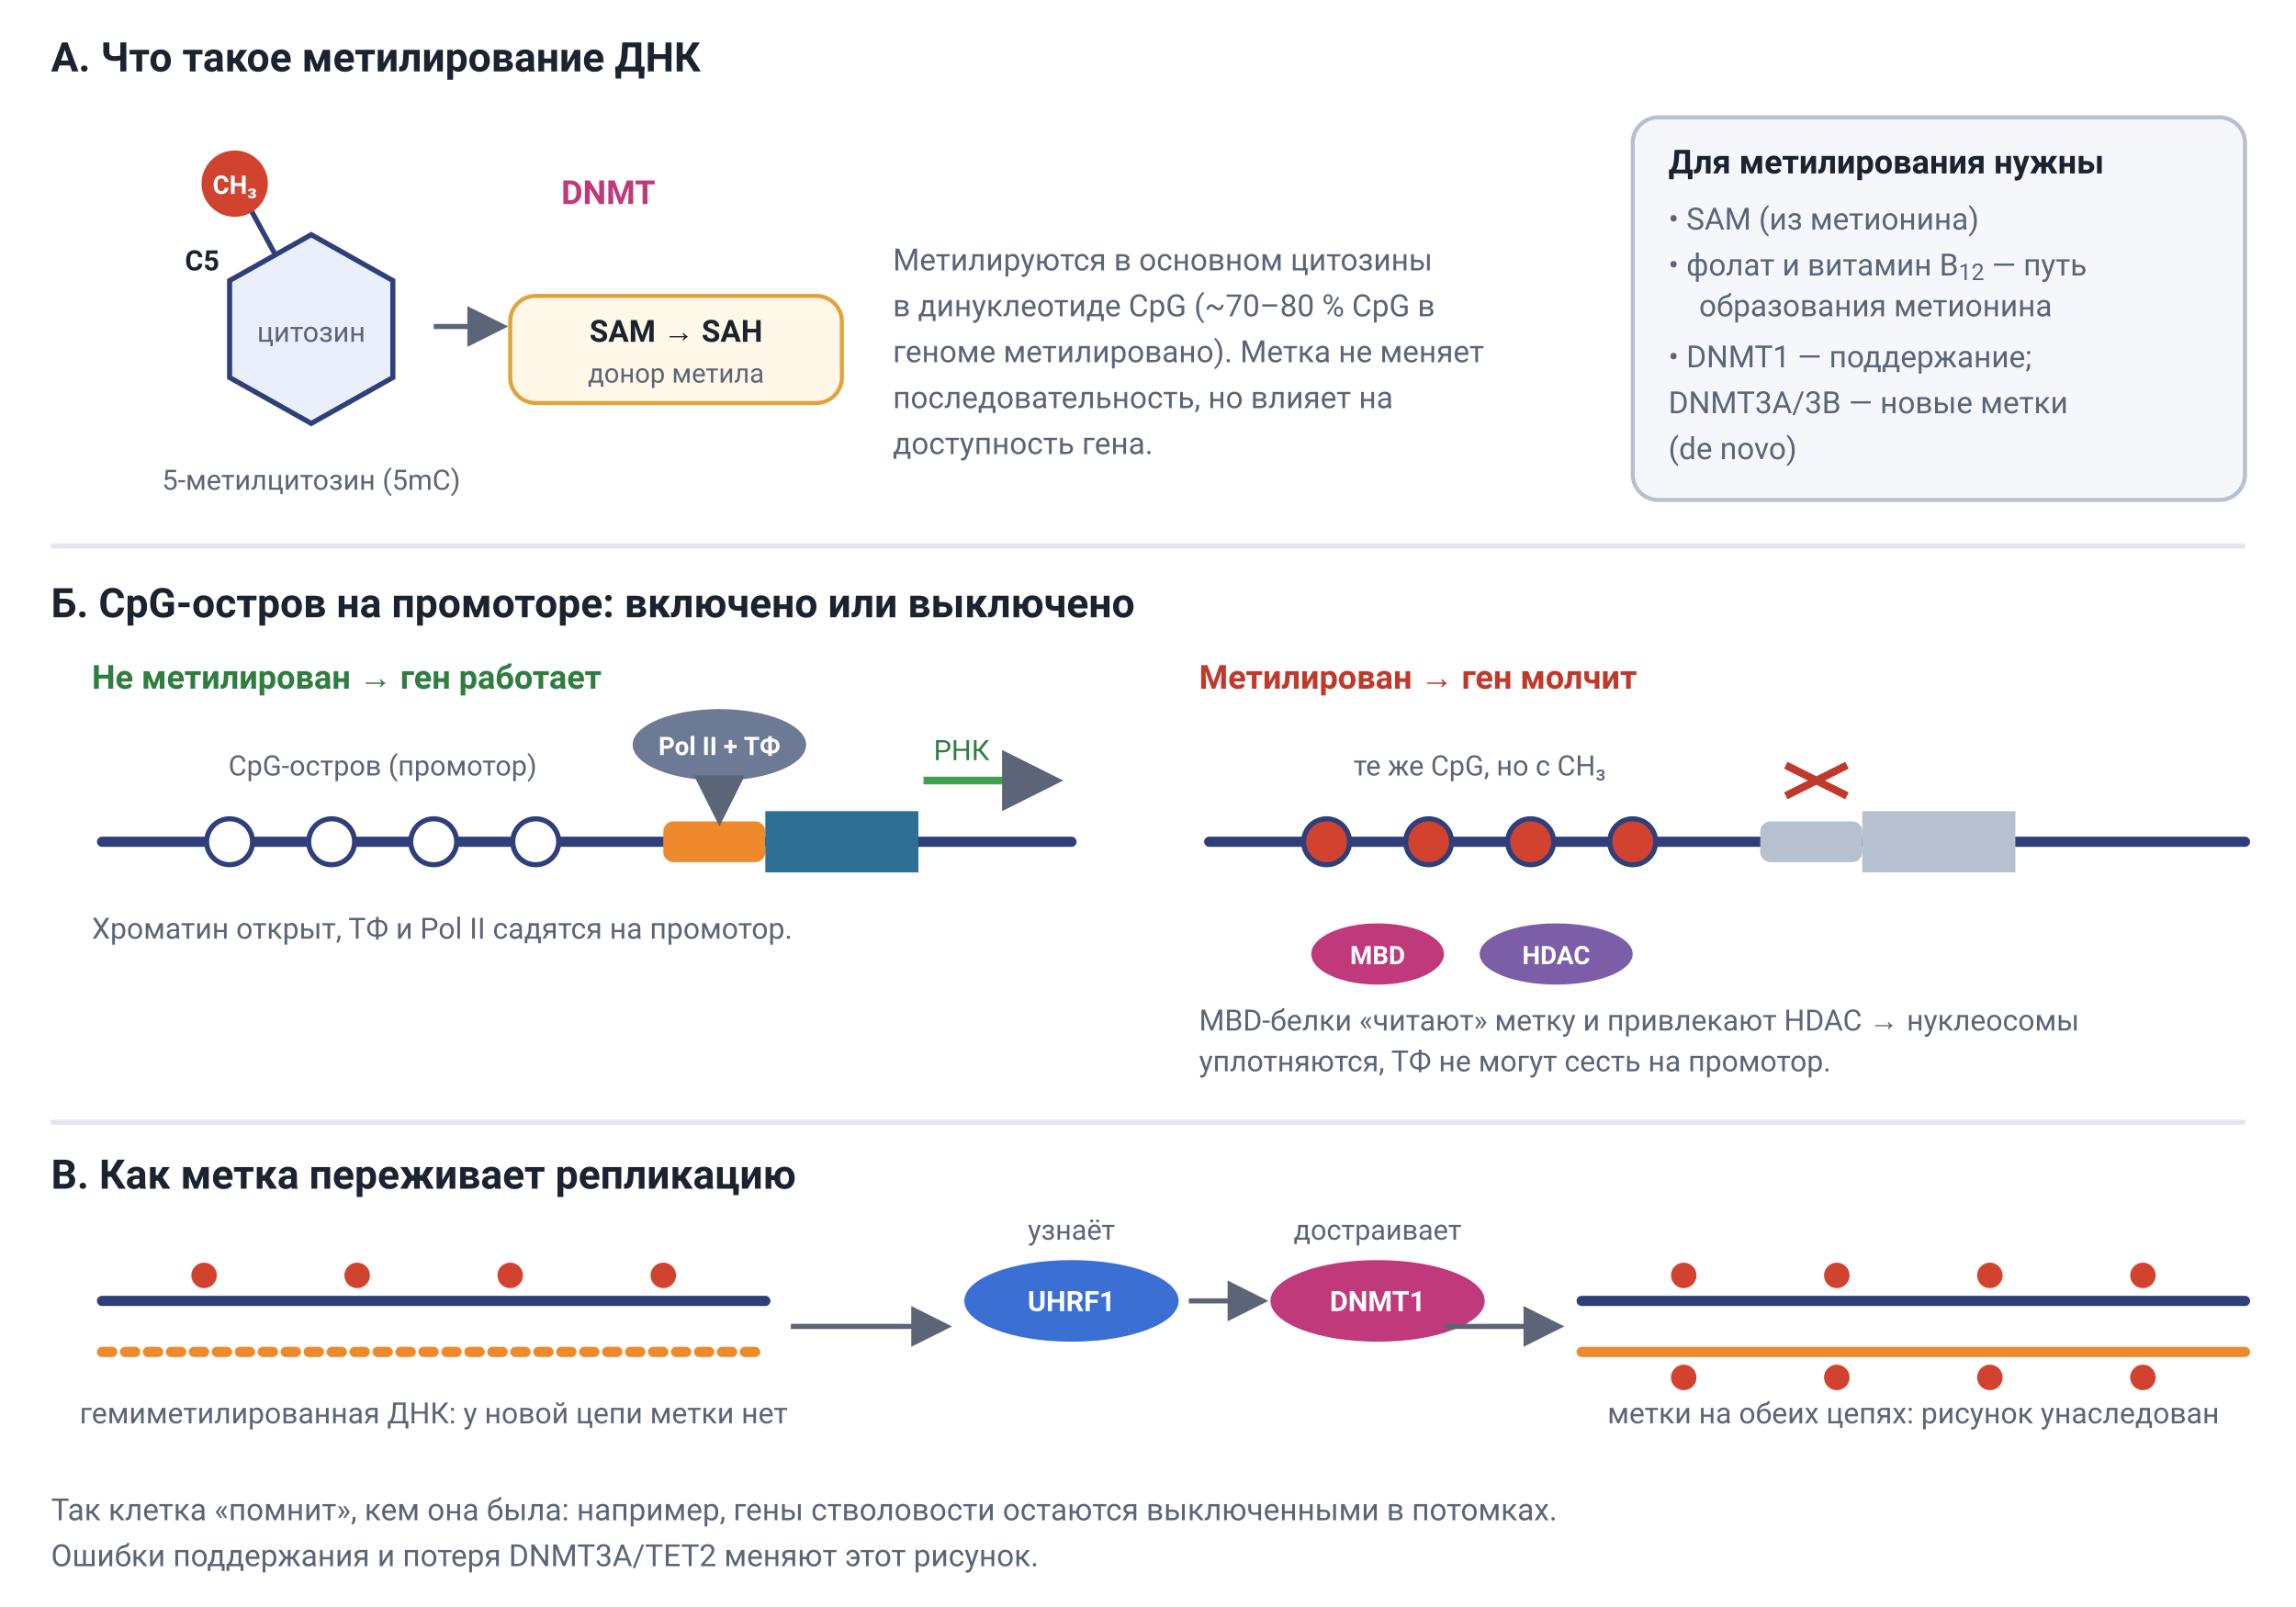
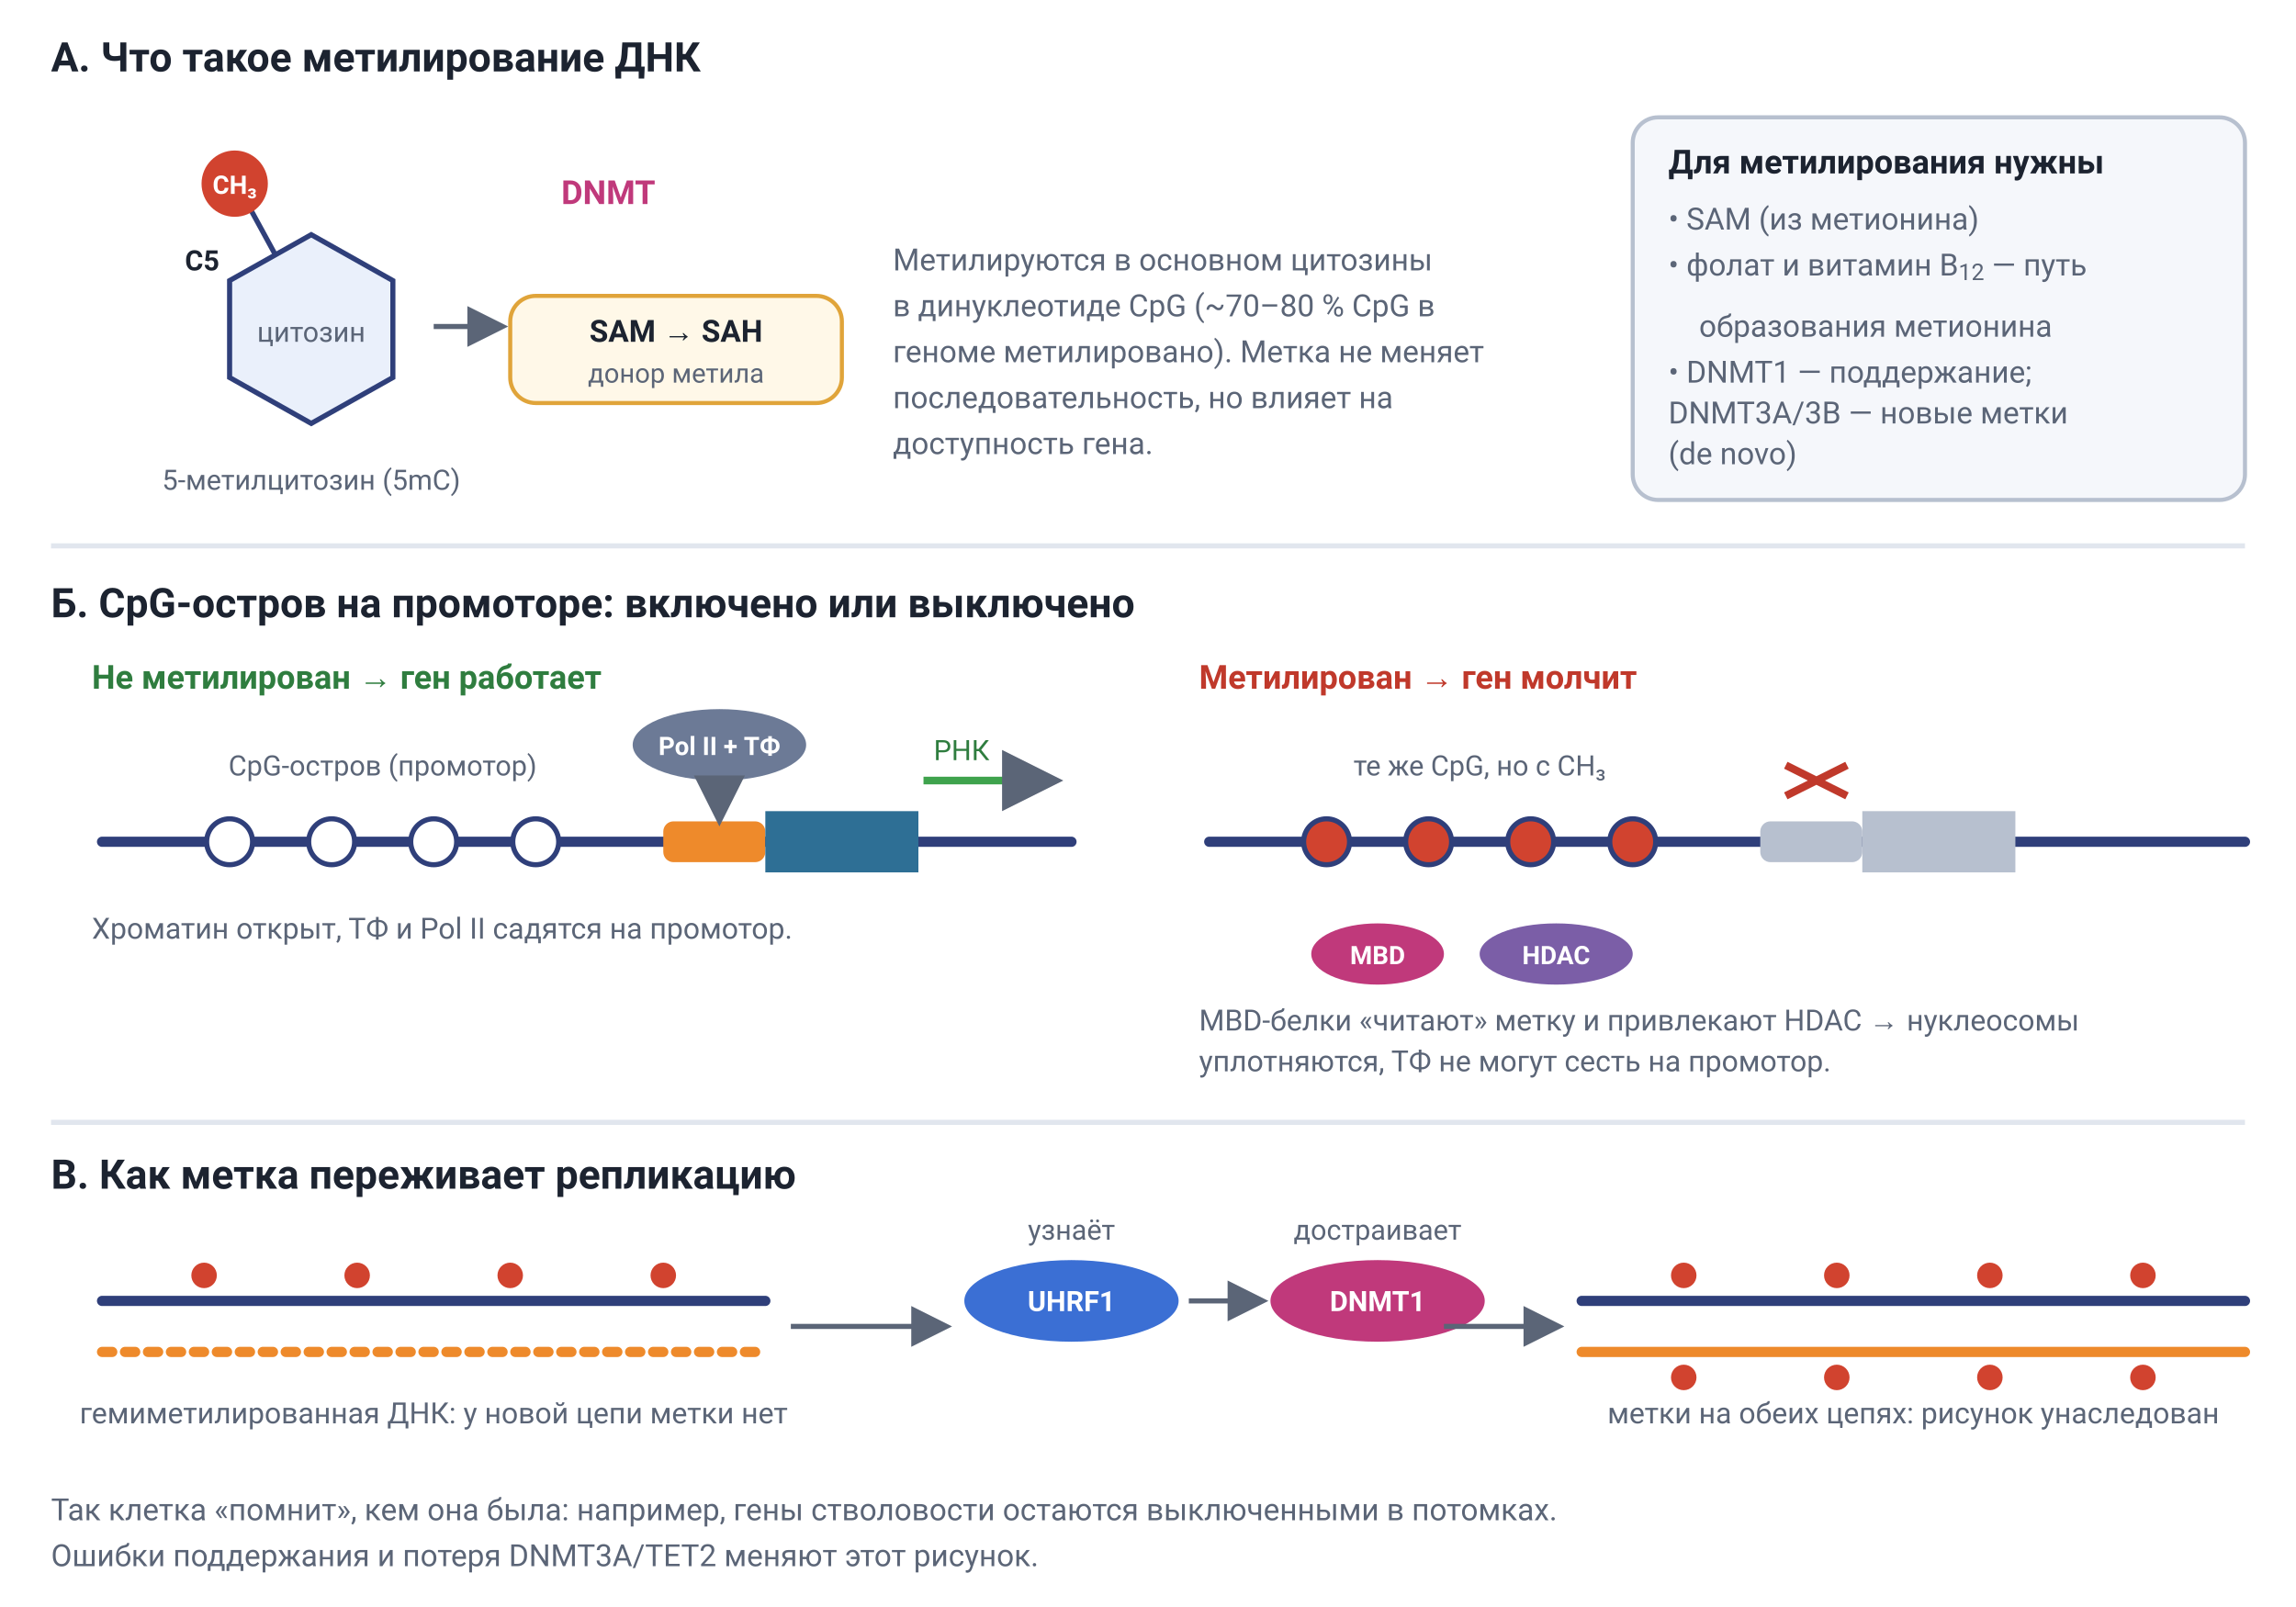
<svg xmlns="http://www.w3.org/2000/svg" viewBox="0 0 900 630" role="img" aria-labelledby="t d">
  <style>
    text { font-family: system-ui, "Segoe UI", Roboto, Arial, sans-serif; fill: #1c2330; }
    .h { font-size: 16px; font-weight: 700; }
    .b { font-size: 13px; font-weight: 700; }
    .s { font-size: 12px; fill: #5b6577; }
    .w { font-size: 10.5px; font-weight: 700; fill: #fff; text-anchor: middle; }
    .box { fill: #f5f7fb; stroke: #b7c0cf; stroke-width: 1.6; }
    .dna { stroke: #2f3f7a; stroke-width: 4; fill: none; stroke-linecap: round; }
    .me { fill: #d1432f; }
    .ring { fill: #eaf0fb; stroke: #2f3f7a; stroke-width: 2; }
  </style>
  <defs>
    <marker id="ar" viewBox="0 0 10 10" refX="8" refY="5" markerWidth="8" markerHeight="8" orient="auto">
      <path d="M0 0 L10 5 L0 10 z" fill="#5b6577" />
    </marker>
  </defs>
  <rect width="900" height="630" fill="#ffffff" />
  <text class="h" x="20" y="28">А. Что такое метилирование ДНК</text>
  <polygon points="90,110 122,92 154,110 154,148 122,166 90,148" class="ring" />
  <text class="s" x="122" y="134" text-anchor="middle" style="font-size:11px">цитозин</text>
  <text class="b" x="86" y="106" text-anchor="end" style="font-size:11px">C5</text>
  <circle cx="142" cy="90" r="0" fill="none" />
  <path d="M108 100 L96 78" stroke="#2f3f7a" stroke-width="2" />
  <circle cx="92" cy="72" r="13" class="me" />
  <text class="w" x="92" y="76" style="font-size:10px">CH₃</text>
  <text class="s" x="122" y="192" text-anchor="middle" style="font-size:11px">5-метилцитозин (5mC)</text>
  <text class="b" x="220" y="80" style="fill:#c0397b">DNMT</text>
  <rect x="200" y="116" width="130" height="42" rx="10" fill="#fff8e8" stroke="#e0a43a" stroke-width="1.6" />
  <text class="b" x="265" y="134" text-anchor="middle" style="font-size:12px">SAM → SAH</text>
  <text class="s" x="265" y="150" text-anchor="middle" style="font-size:10.5px">донор метила</text>
  <path d="M170 128 H196" stroke="#5b6577" stroke-width="2" fill="none" marker-end="url(#ar)" />
  <text class="s" x="350" y="106">Метилируются в основном цитозины</text>
  <text class="s" x="350" y="124">в динуклеотиде CpG (~70–80 % CpG в</text>
  <text class="s" x="350" y="142">геноме метилировано). Метка не меняет</text>
  <text class="s" x="350" y="160">последовательность, но влияет на</text>
  <text class="s" x="350" y="178">доступность гена.</text>
  <rect class="box" x="640" y="46" width="240" height="150" rx="10" />
  <text class="b" x="654" y="68">Для метилирования нужны</text>
  <text class="s" x="654" y="90">• SAM (из метионина)</text>
  <text class="s" x="654" y="108">• фолат и витамин B<tspan baseline-shift="sub" font-size="9">12</tspan> — путь</text>
-   <text class="s" x="666" y="124">образования метионина</text>
-   <text class="s" x="654" y="144">• DNMT1 — поддержание;</text>
-   <text class="s" x="654" y="162">DNMT3A/3B — новые метки</text>
-   <text class="s" x="654" y="180">(de novo)</text>
+   <text class="s" x="666" y="132">образования метионина</text>
+   <text class="s" x="654" y="150">• DNMT1 — поддержание;</text>
+   <text class="s" x="654" y="166">DNMT3A/3B — новые метки</text>
+   <text class="s" x="654" y="182">(de novo)</text>
  <line x1="20" y1="214" x2="880" y2="214" stroke="#e1e6ee" stroke-width="2" />
  <text class="h" x="20" y="242">Б. CpG-остров на промоторе: включено или выключено</text>
  <text class="b" x="36" y="270" style="fill:#2f7d3f">Не метилирован → ген работает</text>
  <line class="dna" x1="40" y1="330" x2="420" y2="330" />
  <g fill="#fff" stroke="#2f3f7a" stroke-width="2">
    <circle cx="90" cy="330" r="9" />
    <circle cx="130" cy="330" r="9" />
    <circle cx="170" cy="330" r="9" />
    <circle cx="210" cy="330" r="9" />
  </g>
  <text class="s" x="150" y="304" text-anchor="middle" style="font-size:11px">CpG-остров (промотор)</text>
  <rect x="260" y="322" width="40" height="16" rx="4" fill="#ee8a2b" />
  <rect x="300" y="318" width="60" height="24" fill="#2e6f95" />
  <ellipse cx="282" cy="292" rx="34" ry="14" fill="#6c7a96" />
  <text class="w" x="282" y="296" style="font-size:10px">Pol II + ТФ</text>
  <path d="M282 306 V320" stroke="#3fa34d" stroke-width="2.5" fill="none" marker-end="url(#ar)" />
  <path d="M362 306 h50" stroke="#3fa34d" stroke-width="3" fill="none" marker-end="url(#ar)" />
  <text class="s" x="366" y="298" style="font-size:11px;fill:#2f7d3f">РНК</text>
  <text class="s" x="36" y="368" style="font-size:11.5px">Хроматин открыт, ТФ и Pol II садятся на промотор.</text>
  <text class="b" x="470" y="270" style="fill:#c0392b">Метилирован → ген молчит</text>
  <line class="dna" x1="474" y1="330" x2="880" y2="330" />
  <g stroke="#2f3f7a" stroke-width="2">
    <circle cx="520" cy="330" r="9" class="me" />
    <circle cx="560" cy="330" r="9" class="me" />
    <circle cx="600" cy="330" r="9" class="me" />
    <circle cx="640" cy="330" r="9" class="me" />
  </g>
  <text class="s" x="580" y="304" text-anchor="middle" style="font-size:11px">те же CpG, но с CH₃</text>
  <ellipse cx="540" cy="374" rx="26" ry="12" fill="#c0397b" />
  <text class="w" x="540" y="378" style="font-size:10px">MBD</text>
  <ellipse cx="610" cy="374" rx="30" ry="12" fill="#7b5ea7" />
  <text class="w" x="610" y="378" style="font-size:10px">HDAC</text>
  <rect x="690" y="322" width="40" height="16" rx="4" fill="#b7c0cf" />
  <rect x="730" y="318" width="60" height="24" fill="#b7c0cf" />
  <path d="M700 300 l24 12 M724 300 l-24 12" stroke="#c0392b" stroke-width="3" />
  <text class="s" x="470" y="404" style="font-size:11.5px">MBD-белки «читают» метку и привлекают HDAC → нуклеосомы</text>
  <text class="s" x="470" y="420" style="font-size:11.5px">уплотняются, ТФ не могут сесть на промотор.</text>
  <line x1="20" y1="440" x2="880" y2="440" stroke="#e1e6ee" stroke-width="2" />
  <text class="h" x="20" y="466">В. Как метка переживает репликацию</text>
  <line class="dna" x1="40" y1="510" x2="300" y2="510" />
  <line class="dna" x1="40" y1="530" x2="300" y2="530" style="stroke:#ee8a2b;stroke-dasharray:4 5" />
  <g class="me">
    <circle cx="80" cy="500" r="5" />
    <circle cx="140" cy="500" r="5" />
    <circle cx="200" cy="500" r="5" />
    <circle cx="260" cy="500" r="5" />
  </g>
  <text class="s" x="170" y="558" text-anchor="middle" style="font-size:11.5px">гемиметилированная ДНК: у новой цепи метки нет</text>
  <ellipse cx="420" cy="510" rx="42" ry="16" fill="#3b6fd4" />
  <text class="w" x="420" y="514" style="font-size:11px">UHRF1</text>
  <text class="s" x="420" y="486" text-anchor="middle" style="font-size:11px">узнаёт</text>
  <path d="M310 520 H370" stroke="#5b6577" stroke-width="2" fill="none" marker-end="url(#ar)" />
  <ellipse cx="540" cy="510" rx="42" ry="16" fill="#c0397b" />
  <text class="w" x="540" y="514" style="font-size:11px">DNMT1</text>
  <text class="s" x="540" y="486" text-anchor="middle" style="font-size:11px">достраивает</text>
  <path d="M466 510 H494" stroke="#5b6577" stroke-width="2" fill="none" marker-end="url(#ar)" />
  <line class="dna" x1="620" y1="510" x2="880" y2="510" />
  <line class="dna" x1="620" y1="530" x2="880" y2="530" style="stroke:#ee8a2b" />
  <g class="me">
    <circle cx="660" cy="500" r="5" />
    <circle cx="720" cy="500" r="5" />
    <circle cx="780" cy="500" r="5" />
    <circle cx="840" cy="500" r="5" />
    <circle cx="660" cy="540" r="5" />
    <circle cx="720" cy="540" r="5" />
    <circle cx="780" cy="540" r="5" />
    <circle cx="840" cy="540" r="5" />
  </g>
  <path d="M566 520 H610" stroke="#5b6577" stroke-width="2" fill="none" marker-end="url(#ar)" />
  <text class="s" x="750" y="558" text-anchor="middle" style="font-size:11.5px">метки на обеих цепях: рисунок унаследован</text>
  <text class="s" x="20" y="596" style="font-size:12px">Так клетка «помнит», кем она была: например, гены стволовости остаются выключенными в потомках.</text>
  <text class="s" x="20" y="614" style="font-size:12px">Ошибки поддержания и потеря DNMT3A/TET2 меняют этот рисунок.</text>
</svg>
